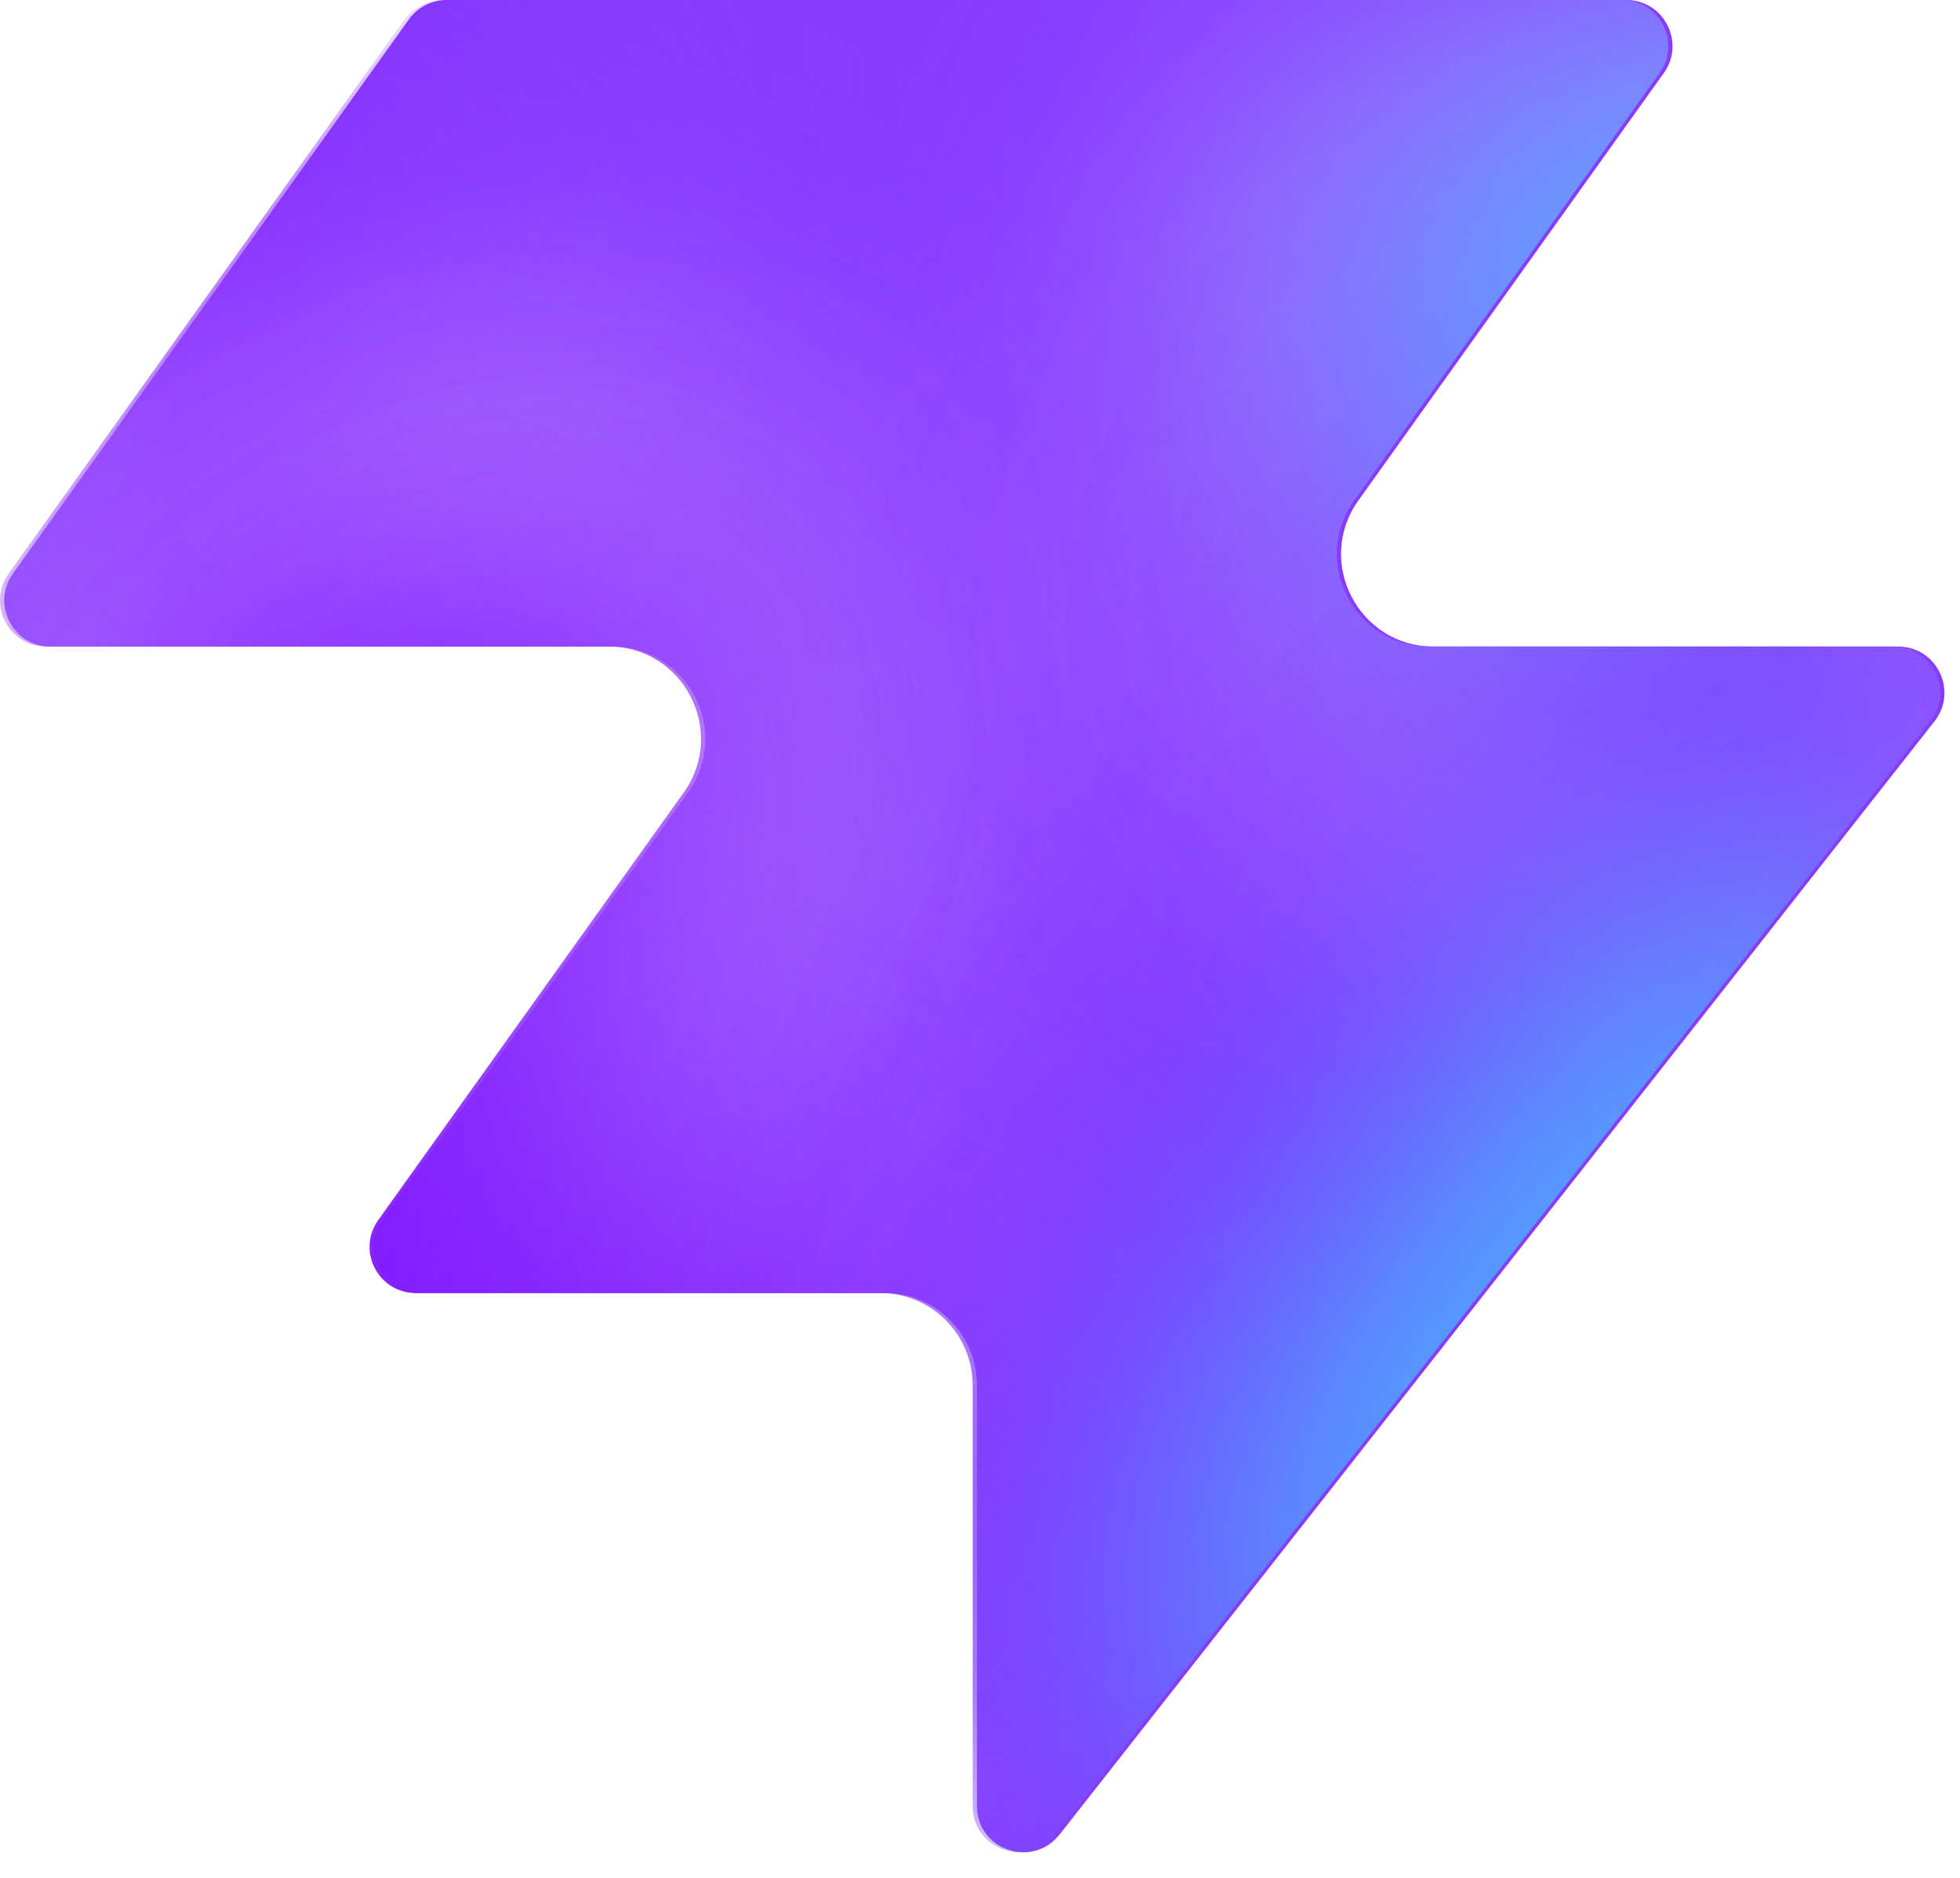
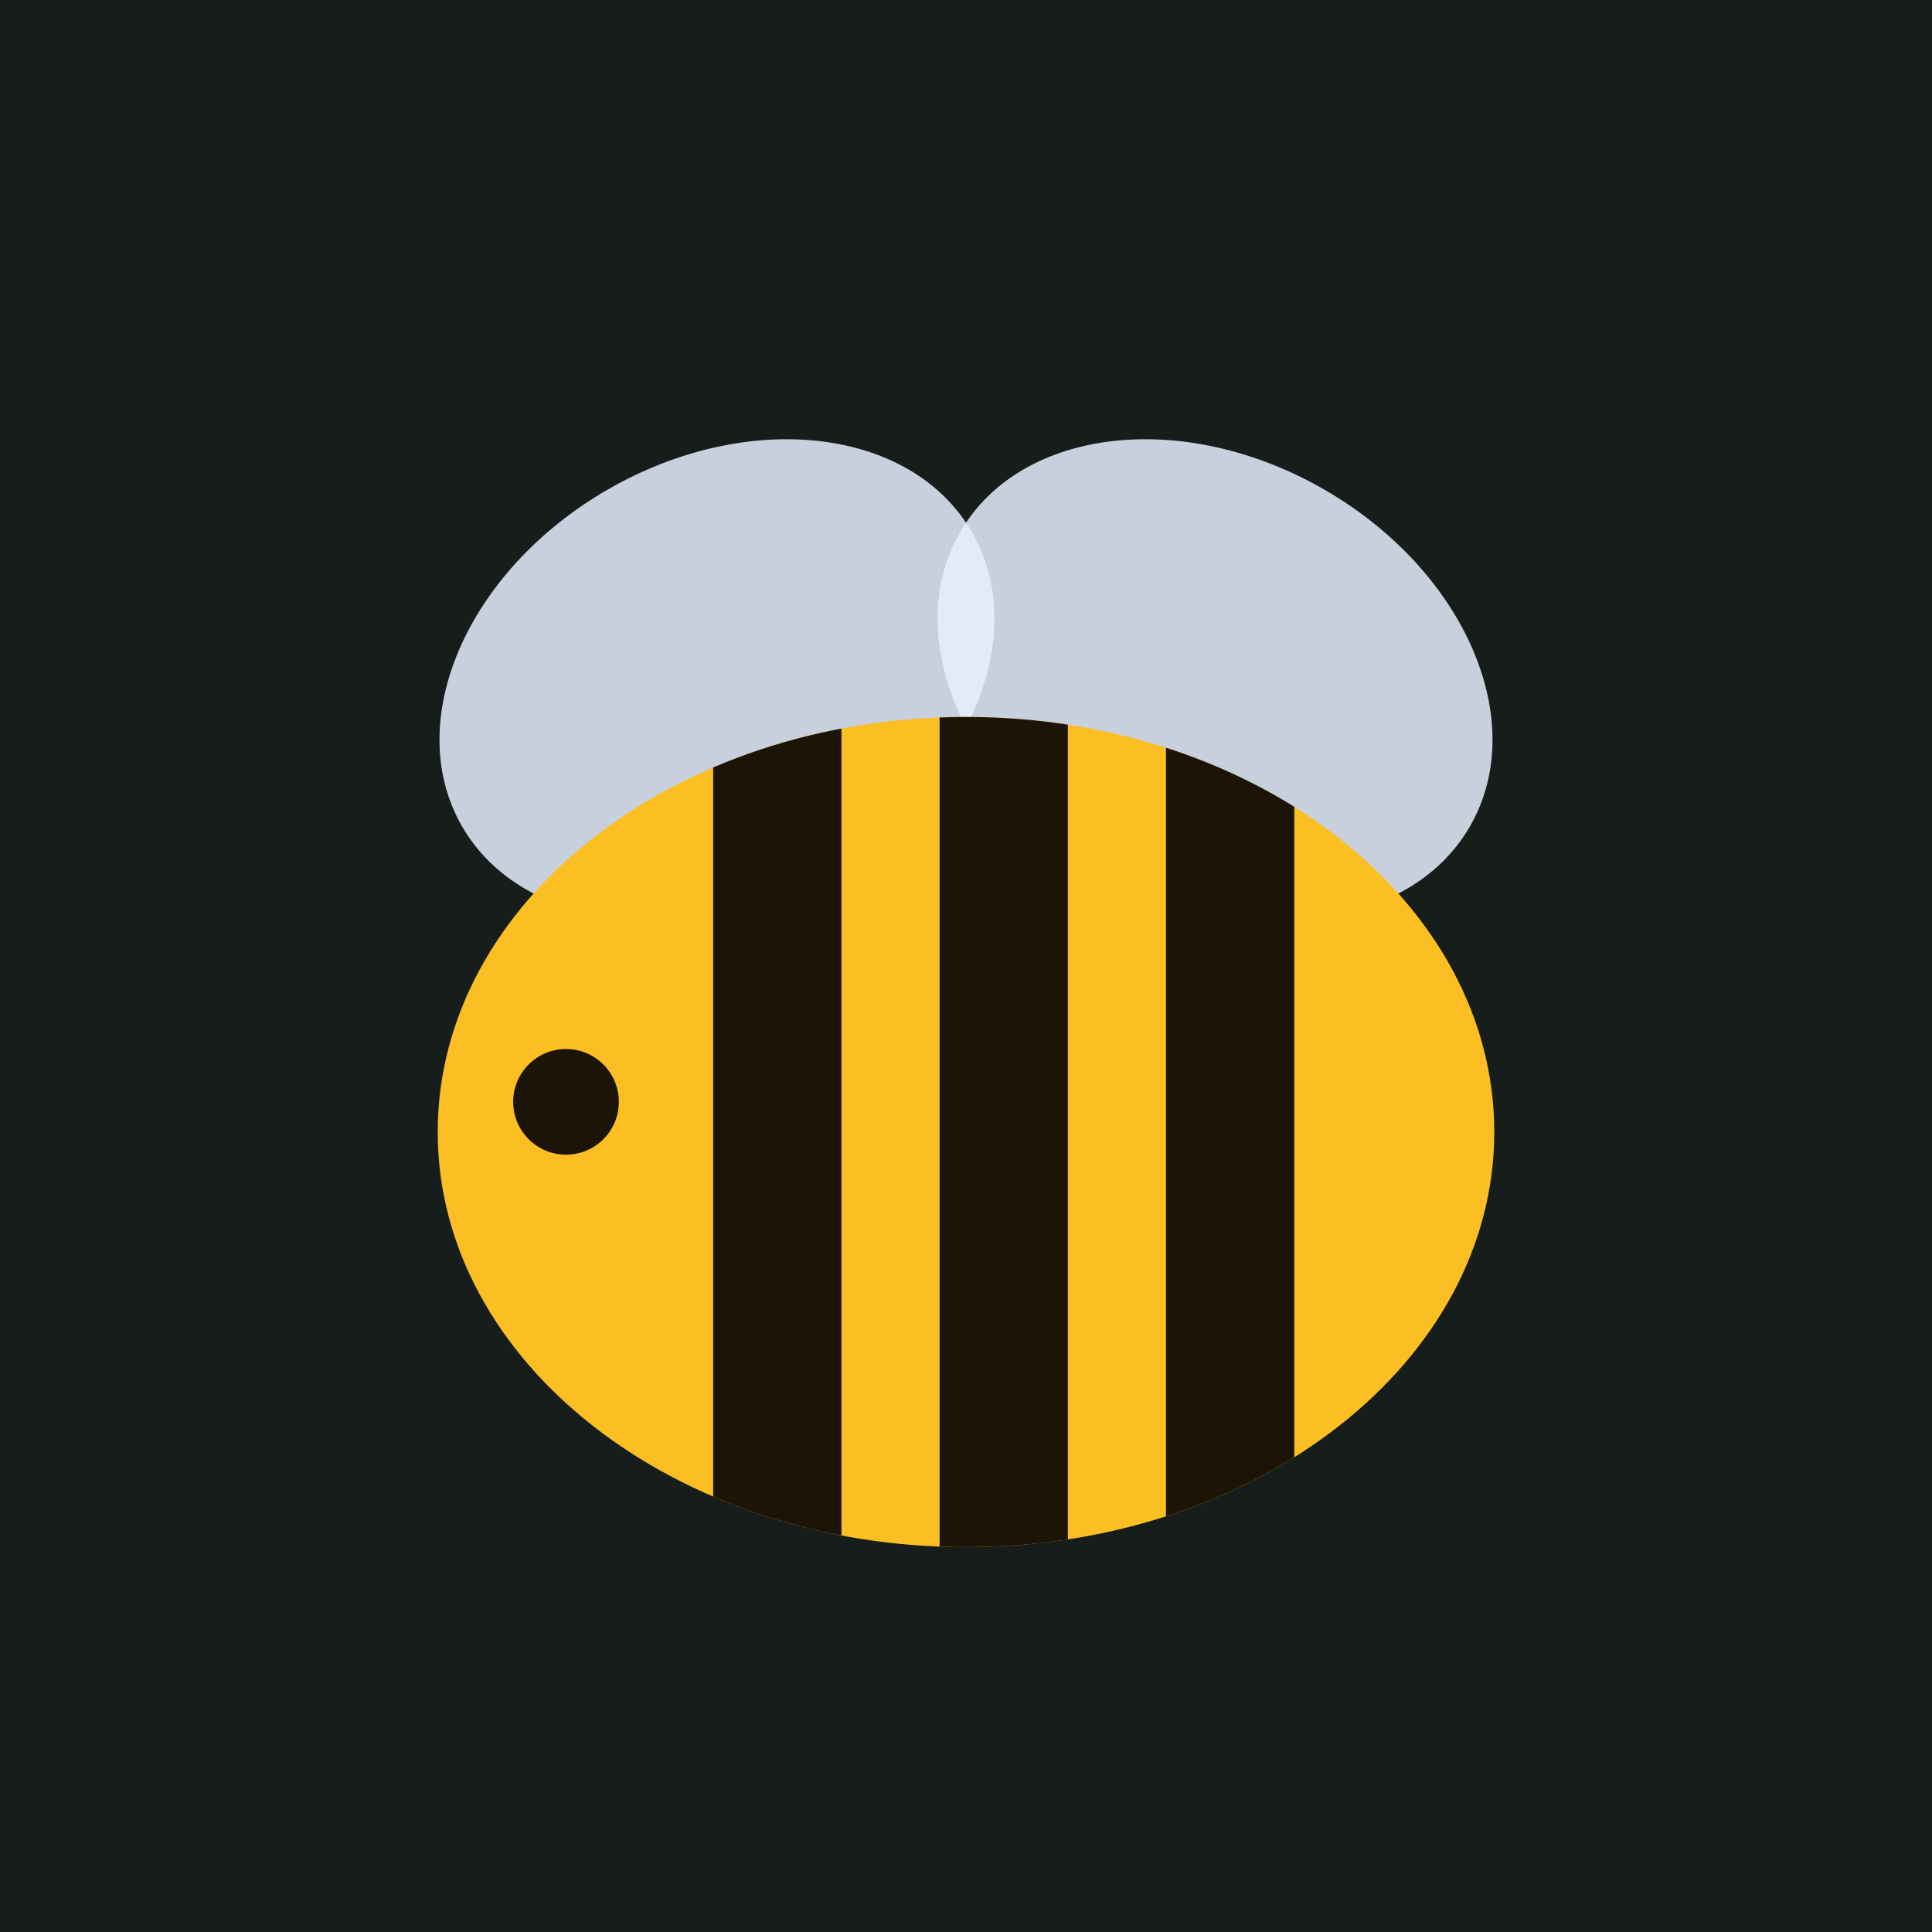
- <svg xmlns="http://www.w3.org/2000/svg" width="48" height="46" fill="none" viewBox="0 0 48 46">
-   <path fill="#863bff" d="M25.946 44.938c-.664.845-2.021.375-2.021-.698V33.937a2.26 2.26 0 0 0-2.262-2.262H10.287c-.92 0-1.456-1.04-.92-1.788l7.48-10.471c1.07-1.497 0-3.578-1.842-3.578H1.237c-.92 0-1.456-1.04-.92-1.788L10.013.474c.214-.297.556-.474.92-.474h28.894c.92 0 1.456 1.04.92 1.788l-7.48 10.471c-1.07 1.498 0 3.579 1.842 3.579h11.377c.943 0 1.473 1.088.89 1.83L25.947 44.94z" style="fill:#863bff;fill:color(display-p3 .525 .23 1);fill-opacity:1" />
-   <mask id="a" width="48" height="46" x="0" y="0" maskUnits="userSpaceOnUse" style="mask-type:alpha">
-     <path fill="#000" d="M25.842 44.938c-.664.844-2.021.375-2.021-.698V33.937a2.26 2.26 0 0 0-2.262-2.262H10.183c-.92 0-1.456-1.04-.92-1.788l7.48-10.471c1.07-1.498 0-3.579-1.842-3.579H1.133c-.92 0-1.456-1.04-.92-1.787L9.91.473c.214-.297.556-.474.92-.474h28.894c.92 0 1.456 1.04.92 1.788l-7.48 10.471c-1.07 1.498 0 3.578 1.842 3.578h11.377c.943 0 1.473 1.088.89 1.832L25.843 44.94z" style="fill:#000;fill-opacity:1" />
-   </mask>
-   <g mask="url(#a)">
-     <g filter="url(#b)">
-       <ellipse cx="5.508" cy="14.704" fill="#ede6ff" rx="5.508" ry="14.704" style="fill:#ede6ff;fill:color(display-p3 .927 .903 1);fill-opacity:1" transform="matrix(.00324 1 1 -.00324 -4.47 31.516)" />
-     </g>
-     <g filter="url(#c)">
-       <ellipse cx="10.399" cy="29.851" fill="#ede6ff" rx="10.399" ry="29.851" style="fill:#ede6ff;fill:color(display-p3 .927 .903 1);fill-opacity:1" transform="matrix(.00324 1 1 -.00324 -39.328 7.883)" />
-     </g>
-     <g filter="url(#d)">
-       <ellipse cx="5.508" cy="30.487" fill="#7e14ff" rx="5.508" ry="30.487" style="fill:#7e14ff;fill:color(display-p3 .492 .077 1);fill-opacity:1" transform="rotate(89.814 -25.913 -14.639)scale(1 -1)" />
-     </g>
-     <g filter="url(#e)">
-       <ellipse cx="5.508" cy="30.599" fill="#7e14ff" rx="5.508" ry="30.599" style="fill:#7e14ff;fill:color(display-p3 .492 .077 1);fill-opacity:1" transform="rotate(89.814 -32.644 -3.334)scale(1 -1)" />
-     </g>
-     <g filter="url(#f)">
-       <ellipse cx="5.508" cy="30.599" fill="#7e14ff" rx="5.508" ry="30.599" style="fill:#7e14ff;fill:color(display-p3 .492 .077 1);fill-opacity:1" transform="matrix(.00324 1 1 -.00324 -34.34 30.47)" />
-     </g>
-     <g filter="url(#g)">
-       <ellipse cx="14.072" cy="22.078" fill="#ede6ff" rx="14.072" ry="22.078" style="fill:#ede6ff;fill:color(display-p3 .927 .903 1);fill-opacity:1" transform="rotate(93.35 24.506 48.493)scale(-1 1)" />
-     </g>
-     <g filter="url(#h)">
-       <ellipse cx="3.47" cy="21.501" fill="#7e14ff" rx="3.47" ry="21.501" style="fill:#7e14ff;fill:color(display-p3 .492 .077 1);fill-opacity:1" transform="rotate(89.009 28.708 47.59)scale(-1 1)" />
-     </g>
-     <g filter="url(#i)">
-       <ellipse cx="3.47" cy="21.501" fill="#7e14ff" rx="3.47" ry="21.501" style="fill:#7e14ff;fill:color(display-p3 .492 .077 1);fill-opacity:1" transform="rotate(89.009 28.708 47.59)scale(-1 1)" />
-     </g>
-     <g filter="url(#j)">
-       <ellipse cx=".387" cy="8.972" fill="#7e14ff" rx="4.407" ry="29.108" style="fill:#7e14ff;fill:color(display-p3 .492 .077 1);fill-opacity:1" transform="rotate(39.51 .387 8.972)" />
-     </g>
-     <g filter="url(#k)">
-       <ellipse cx="47.523" cy="-6.092" fill="#7e14ff" rx="4.407" ry="29.108" style="fill:#7e14ff;fill:color(display-p3 .492 .077 1);fill-opacity:1" transform="rotate(37.892 47.523 -6.092)" />
-     </g>
-     <g filter="url(#l)">
-       <ellipse cx="41.412" cy="6.333" fill="#47bfff" rx="5.971" ry="9.665" style="fill:#47bfff;fill:color(display-p3 .28 .748 1);fill-opacity:1" transform="rotate(37.892 41.412 6.333)" />
-     </g>
-     <g filter="url(#m)">
-       <ellipse cx="-1.879" cy="38.332" fill="#7e14ff" rx="4.407" ry="29.108" style="fill:#7e14ff;fill:color(display-p3 .492 .077 1);fill-opacity:1" transform="rotate(37.892 -1.88 38.332)" />
-     </g>
-     <g filter="url(#n)">
-       <ellipse cx="-1.879" cy="38.332" fill="#7e14ff" rx="4.407" ry="29.108" style="fill:#7e14ff;fill:color(display-p3 .492 .077 1);fill-opacity:1" transform="rotate(37.892 -1.88 38.332)" />
-     </g>
-     <g filter="url(#o)">
-       <ellipse cx="35.651" cy="29.907" fill="#7e14ff" rx="4.407" ry="29.108" style="fill:#7e14ff;fill:color(display-p3 .492 .077 1);fill-opacity:1" transform="rotate(37.892 35.651 29.907)" />
-     </g>
-     <g filter="url(#p)">
-       <ellipse cx="38.418" cy="32.4" fill="#47bfff" rx="5.971" ry="15.297" style="fill:#47bfff;fill:color(display-p3 .28 .748 1);fill-opacity:1" transform="rotate(37.892 38.418 32.4)" />
-     </g>
-   </g>
+ <svg xmlns="http://www.w3.org/2000/svg" width="512" height="512" viewBox="0 0 512 512">
  <defs>
-     <filter id="b" width="60.045" height="41.654" x="-19.77" y="16.149" color-interpolation-filters="sRGB" filterUnits="userSpaceOnUse">
-       <feFlood flood-opacity="0" result="BackgroundImageFix" />
-       <feBlend in="SourceGraphic" in2="BackgroundImageFix" result="shape" />
-       <feGaussianBlur result="effect1_foregroundBlur_2002_17158" stdDeviation="7.659" />
-     </filter>
-     <filter id="c" width="90.34" height="51.437" x="-54.613" y="-7.533" color-interpolation-filters="sRGB" filterUnits="userSpaceOnUse">
-       <feFlood flood-opacity="0" result="BackgroundImageFix" />
-       <feBlend in="SourceGraphic" in2="BackgroundImageFix" result="shape" />
-       <feGaussianBlur result="effect1_foregroundBlur_2002_17158" stdDeviation="7.659" />
-     </filter>
-     <filter id="d" width="79.355" height="29.4" x="-49.64" y="2.03" color-interpolation-filters="sRGB" filterUnits="userSpaceOnUse">
-       <feFlood flood-opacity="0" result="BackgroundImageFix" />
-       <feBlend in="SourceGraphic" in2="BackgroundImageFix" result="shape" />
-       <feGaussianBlur result="effect1_foregroundBlur_2002_17158" stdDeviation="4.596" />
-     </filter>
-     <filter id="e" width="79.579" height="29.4" x="-45.045" y="20.029" color-interpolation-filters="sRGB" filterUnits="userSpaceOnUse">
-       <feFlood flood-opacity="0" result="BackgroundImageFix" />
-       <feBlend in="SourceGraphic" in2="BackgroundImageFix" result="shape" />
-       <feGaussianBlur result="effect1_foregroundBlur_2002_17158" stdDeviation="4.596" />
-     </filter>
-     <filter id="f" width="79.579" height="29.4" x="-43.513" y="21.178" color-interpolation-filters="sRGB" filterUnits="userSpaceOnUse">
-       <feFlood flood-opacity="0" result="BackgroundImageFix" />
-       <feBlend in="SourceGraphic" in2="BackgroundImageFix" result="shape" />
-       <feGaussianBlur result="effect1_foregroundBlur_2002_17158" stdDeviation="4.596" />
-     </filter>
-     <filter id="g" width="74.749" height="58.852" x="15.756" y="-17.901" color-interpolation-filters="sRGB" filterUnits="userSpaceOnUse">
-       <feFlood flood-opacity="0" result="BackgroundImageFix" />
-       <feBlend in="SourceGraphic" in2="BackgroundImageFix" result="shape" />
-       <feGaussianBlur result="effect1_foregroundBlur_2002_17158" stdDeviation="7.659" />
-     </filter>
-     <filter id="h" width="61.377" height="25.362" x="23.548" y="2.284" color-interpolation-filters="sRGB" filterUnits="userSpaceOnUse">
-       <feFlood flood-opacity="0" result="BackgroundImageFix" />
-       <feBlend in="SourceGraphic" in2="BackgroundImageFix" result="shape" />
-       <feGaussianBlur result="effect1_foregroundBlur_2002_17158" stdDeviation="4.596" />
-     </filter>
-     <filter id="i" width="61.377" height="25.362" x="23.548" y="2.284" color-interpolation-filters="sRGB" filterUnits="userSpaceOnUse">
-       <feFlood flood-opacity="0" result="BackgroundImageFix" />
-       <feBlend in="SourceGraphic" in2="BackgroundImageFix" result="shape" />
-       <feGaussianBlur result="effect1_foregroundBlur_2002_17158" stdDeviation="4.596" />
-     </filter>
-     <filter id="j" width="56.045" height="63.649" x="-27.636" y="-22.853" color-interpolation-filters="sRGB" filterUnits="userSpaceOnUse">
-       <feFlood flood-opacity="0" result="BackgroundImageFix" />
-       <feBlend in="SourceGraphic" in2="BackgroundImageFix" result="shape" />
-       <feGaussianBlur result="effect1_foregroundBlur_2002_17158" stdDeviation="4.596" />
-     </filter>
-     <filter id="k" width="54.814" height="64.646" x="20.116" y="-38.415" color-interpolation-filters="sRGB" filterUnits="userSpaceOnUse">
-       <feFlood flood-opacity="0" result="BackgroundImageFix" />
-       <feBlend in="SourceGraphic" in2="BackgroundImageFix" result="shape" />
-       <feGaussianBlur result="effect1_foregroundBlur_2002_17158" stdDeviation="4.596" />
-     </filter>
-     <filter id="l" width="33.541" height="35.313" x="24.641" y="-11.323" color-interpolation-filters="sRGB" filterUnits="userSpaceOnUse">
-       <feFlood flood-opacity="0" result="BackgroundImageFix" />
-       <feBlend in="SourceGraphic" in2="BackgroundImageFix" result="shape" />
-       <feGaussianBlur result="effect1_foregroundBlur_2002_17158" stdDeviation="4.596" />
-     </filter>
-     <filter id="m" width="54.814" height="64.646" x="-29.286" y="6.009" color-interpolation-filters="sRGB" filterUnits="userSpaceOnUse">
-       <feFlood flood-opacity="0" result="BackgroundImageFix" />
-       <feBlend in="SourceGraphic" in2="BackgroundImageFix" result="shape" />
-       <feGaussianBlur result="effect1_foregroundBlur_2002_17158" stdDeviation="4.596" />
-     </filter>
-     <filter id="n" width="54.814" height="64.646" x="-29.286" y="6.009" color-interpolation-filters="sRGB" filterUnits="userSpaceOnUse">
-       <feFlood flood-opacity="0" result="BackgroundImageFix" />
-       <feBlend in="SourceGraphic" in2="BackgroundImageFix" result="shape" />
-       <feGaussianBlur result="effect1_foregroundBlur_2002_17158" stdDeviation="4.596" />
-     </filter>
-     <filter id="o" width="54.814" height="64.646" x="8.244" y="-2.416" color-interpolation-filters="sRGB" filterUnits="userSpaceOnUse">
-       <feFlood flood-opacity="0" result="BackgroundImageFix" />
-       <feBlend in="SourceGraphic" in2="BackgroundImageFix" result="shape" />
-       <feGaussianBlur result="effect1_foregroundBlur_2002_17158" stdDeviation="4.596" />
-     </filter>
-     <filter id="p" width="39.409" height="43.623" x="18.713" y="10.588" color-interpolation-filters="sRGB" filterUnits="userSpaceOnUse">
-       <feFlood flood-opacity="0" result="BackgroundImageFix" />
-       <feBlend in="SourceGraphic" in2="BackgroundImageFix" result="shape" />
-       <feGaussianBlur result="effect1_foregroundBlur_2002_17158" stdDeviation="4.596" />
-     </filter>
+     <clipPath id="body">
+       <ellipse cx="256" cy="300" rx="140" ry="110" />
+     </clipPath>
  </defs>
+   <rect width="512" height="512" fill="#171d1a" />
+   <ellipse cx="190" cy="180" rx="78" ry="58" fill="#e7f0ff" opacity="0.85" transform="rotate(-30 190 180)" />
+   <ellipse cx="322" cy="180" rx="78" ry="58" fill="#e7f0ff" opacity="0.85" transform="rotate(30 322 180)" />
+   <ellipse cx="256" cy="300" rx="140" ry="110" fill="#fbbf24" />
+   <path d="M206 160 v300 M266 160 v300 M326 160 v300" stroke="#1c1406" stroke-width="34" clip-path="url(#body)" />
+   <circle cx="150" cy="292" r="14" fill="#1c1406" />
</svg>
